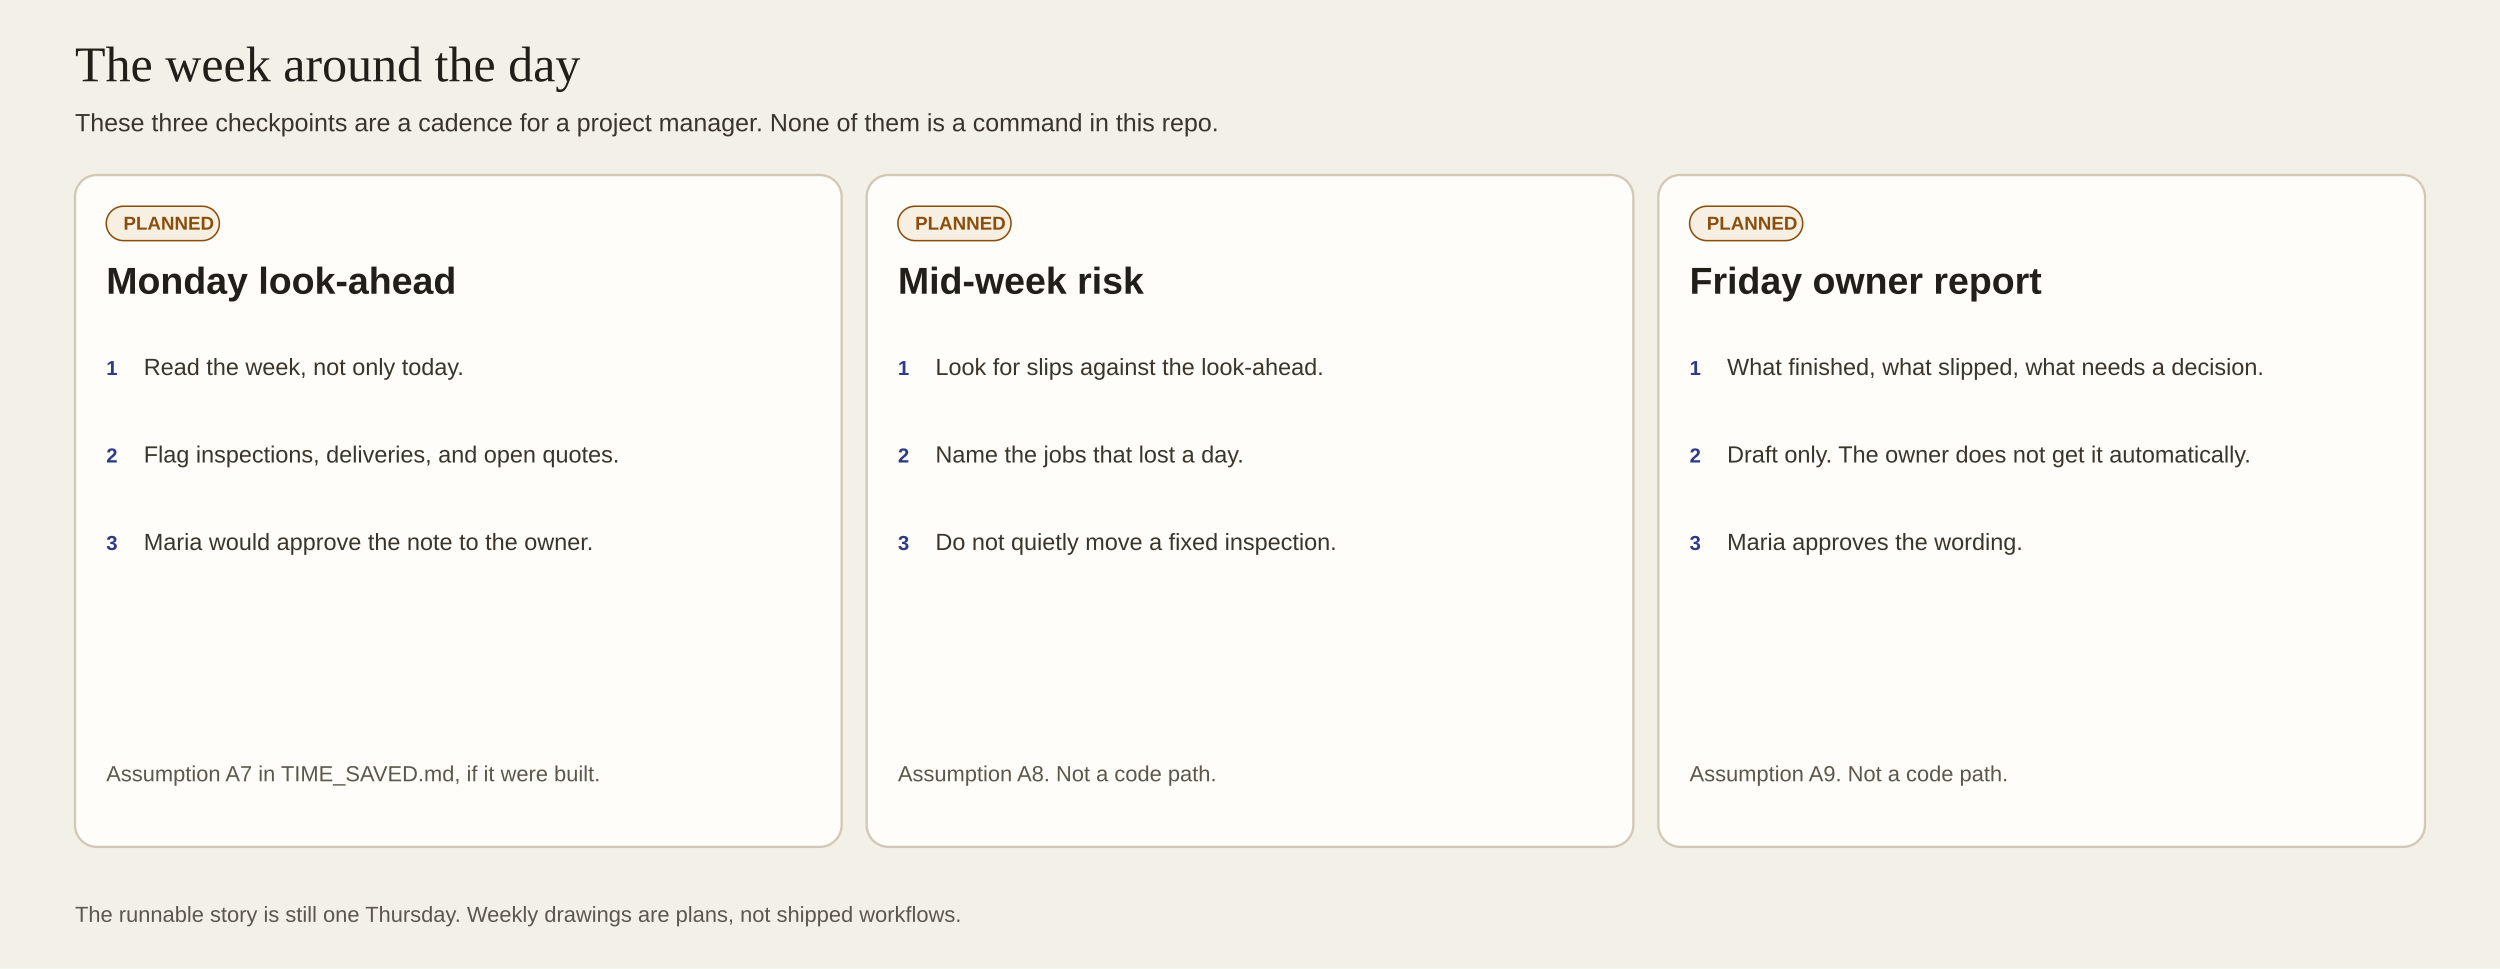
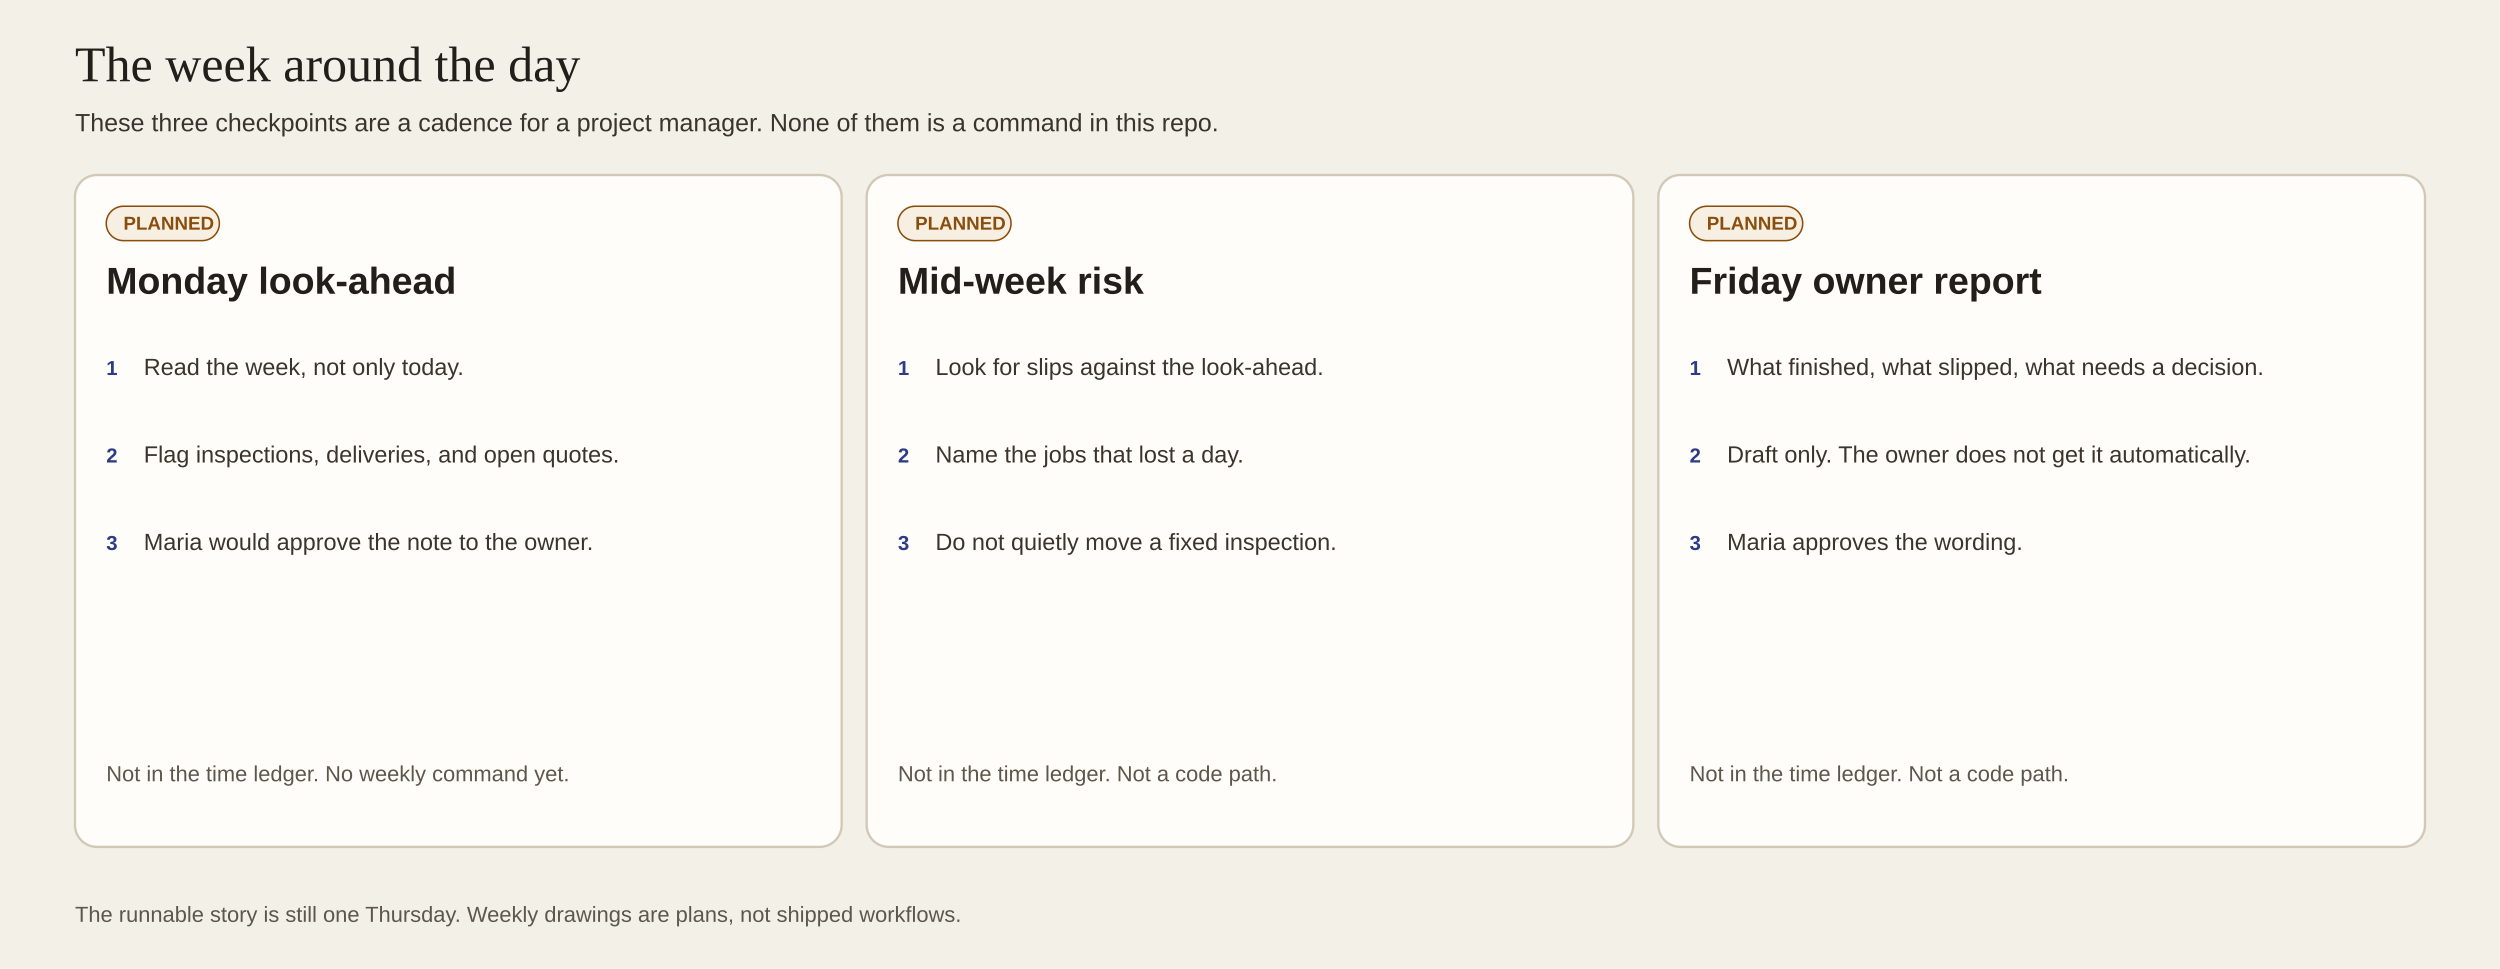
<svg xmlns="http://www.w3.org/2000/svg" width="1600" height="620" viewBox="0 0 1600 620" role="img" aria-labelledby="title desc">
  <style>text { font-family: "Liberation Sans", "Segoe UI", system-ui, sans-serif; } .serif { font-family: Georgia, "Liberation Serif", Palatino, serif; }</style>
  <rect width="1600" height="620" fill="#f3f0e8" />
  <text x="48" y="52" class="serif" font-size="32" fill="#221f1a">The week around the day</text>
  <text x="48" y="84" font-size="16" fill="#3a342c">These three checkpoints are a cadence for a project manager. None of them is a command in this repo.</text>
  <rect x="48" y="112" width="490.667" height="430" rx="14" fill="#fffdf9" stroke="#d2c8b8" stroke-width="1.5" />
  <rect x="68" y="132" width="72.4" height="22" rx="11" fill="#f8efe3" stroke="#8a4e0c" />
  <text x="79" y="147" fill="#8a4e0c" font-size="12" font-weight="700">PLANNED</text>
  <text x="68" y="188" fill="#221f1a" font-size="24" font-weight="700">Monday look-ahead</text>
  <text x="68" y="240" fill="#2c3d86" font-size="13" font-weight="700">1</text>
  <text x="92" y="240" fill="#3a342c" font-size="15">Read the week, not only today.</text>
  <text x="68" y="296" fill="#2c3d86" font-size="13" font-weight="700">2</text>
  <text x="92" y="296" fill="#3a342c" font-size="15">Flag inspections, deliveries, and open quotes.</text>
  <text x="68" y="352" fill="#2c3d86" font-size="13" font-weight="700">3</text>
  <text x="92" y="352" fill="#3a342c" font-size="15">Maria would approve the note to the owner.</text>
-   <text x="68" y="500" fill="#5c564c" font-size="14">Assumption A7 in TIME_SAVED.md, if it were built.</text>
+   <text x="68" y="500" fill="#5c564c" font-size="14">Not in the time ledger. No weekly command yet.</text>
  <rect x="554.667" y="112" width="490.667" height="430" rx="14" fill="#fffdf9" stroke="#d2c8b8" stroke-width="1.5" />
  <rect x="574.667" y="132" width="72.4" height="22" rx="11" fill="#f8efe3" stroke="#8a4e0c" />
  <text x="585.667" y="147" fill="#8a4e0c" font-size="12" font-weight="700">PLANNED</text>
  <text x="574.667" y="188" fill="#221f1a" font-size="24" font-weight="700">Mid-week risk</text>
  <text x="574.667" y="240" fill="#2c3d86" font-size="13" font-weight="700">1</text>
  <text x="598.667" y="240" fill="#3a342c" font-size="15">Look for slips against the look-ahead.</text>
  <text x="574.667" y="296" fill="#2c3d86" font-size="13" font-weight="700">2</text>
  <text x="598.667" y="296" fill="#3a342c" font-size="15">Name the jobs that lost a day.</text>
  <text x="574.667" y="352" fill="#2c3d86" font-size="13" font-weight="700">3</text>
  <text x="598.667" y="352" fill="#3a342c" font-size="15">Do not quietly move a fixed inspection.</text>
-   <text x="574.667" y="500" fill="#5c564c" font-size="14">Assumption A8. Not a code path.</text>
+   <text x="574.667" y="500" fill="#5c564c" font-size="14">Not in the time ledger. Not a code path.</text>
  <rect x="1061.333" y="112" width="490.667" height="430" rx="14" fill="#fffdf9" stroke="#d2c8b8" stroke-width="1.5" />
  <rect x="1081.333" y="132" width="72.4" height="22" rx="11" fill="#f8efe3" stroke="#8a4e0c" />
  <text x="1092.333" y="147" fill="#8a4e0c" font-size="12" font-weight="700">PLANNED</text>
  <text x="1081.333" y="188" fill="#221f1a" font-size="24" font-weight="700">Friday owner report</text>
  <text x="1081.333" y="240" fill="#2c3d86" font-size="13" font-weight="700">1</text>
  <text x="1105.333" y="240" fill="#3a342c" font-size="15">What finished, what slipped, what needs a decision.</text>
  <text x="1081.333" y="296" fill="#2c3d86" font-size="13" font-weight="700">2</text>
  <text x="1105.333" y="296" fill="#3a342c" font-size="15">Draft only. The owner does not get it automatically.</text>
  <text x="1081.333" y="352" fill="#2c3d86" font-size="13" font-weight="700">3</text>
  <text x="1105.333" y="352" fill="#3a342c" font-size="15">Maria approves the wording.</text>
-   <text x="1081.333" y="500" fill="#5c564c" font-size="14">Assumption A9. Not a code path.</text>
+   <text x="1081.333" y="500" fill="#5c564c" font-size="14">Not in the time ledger. Not a code path.</text>
  <text x="48" y="590" font-size="14" fill="#5c564c">The runnable story is still one Thursday. Weekly drawings are plans, not shipped workflows.</text>
</svg>
